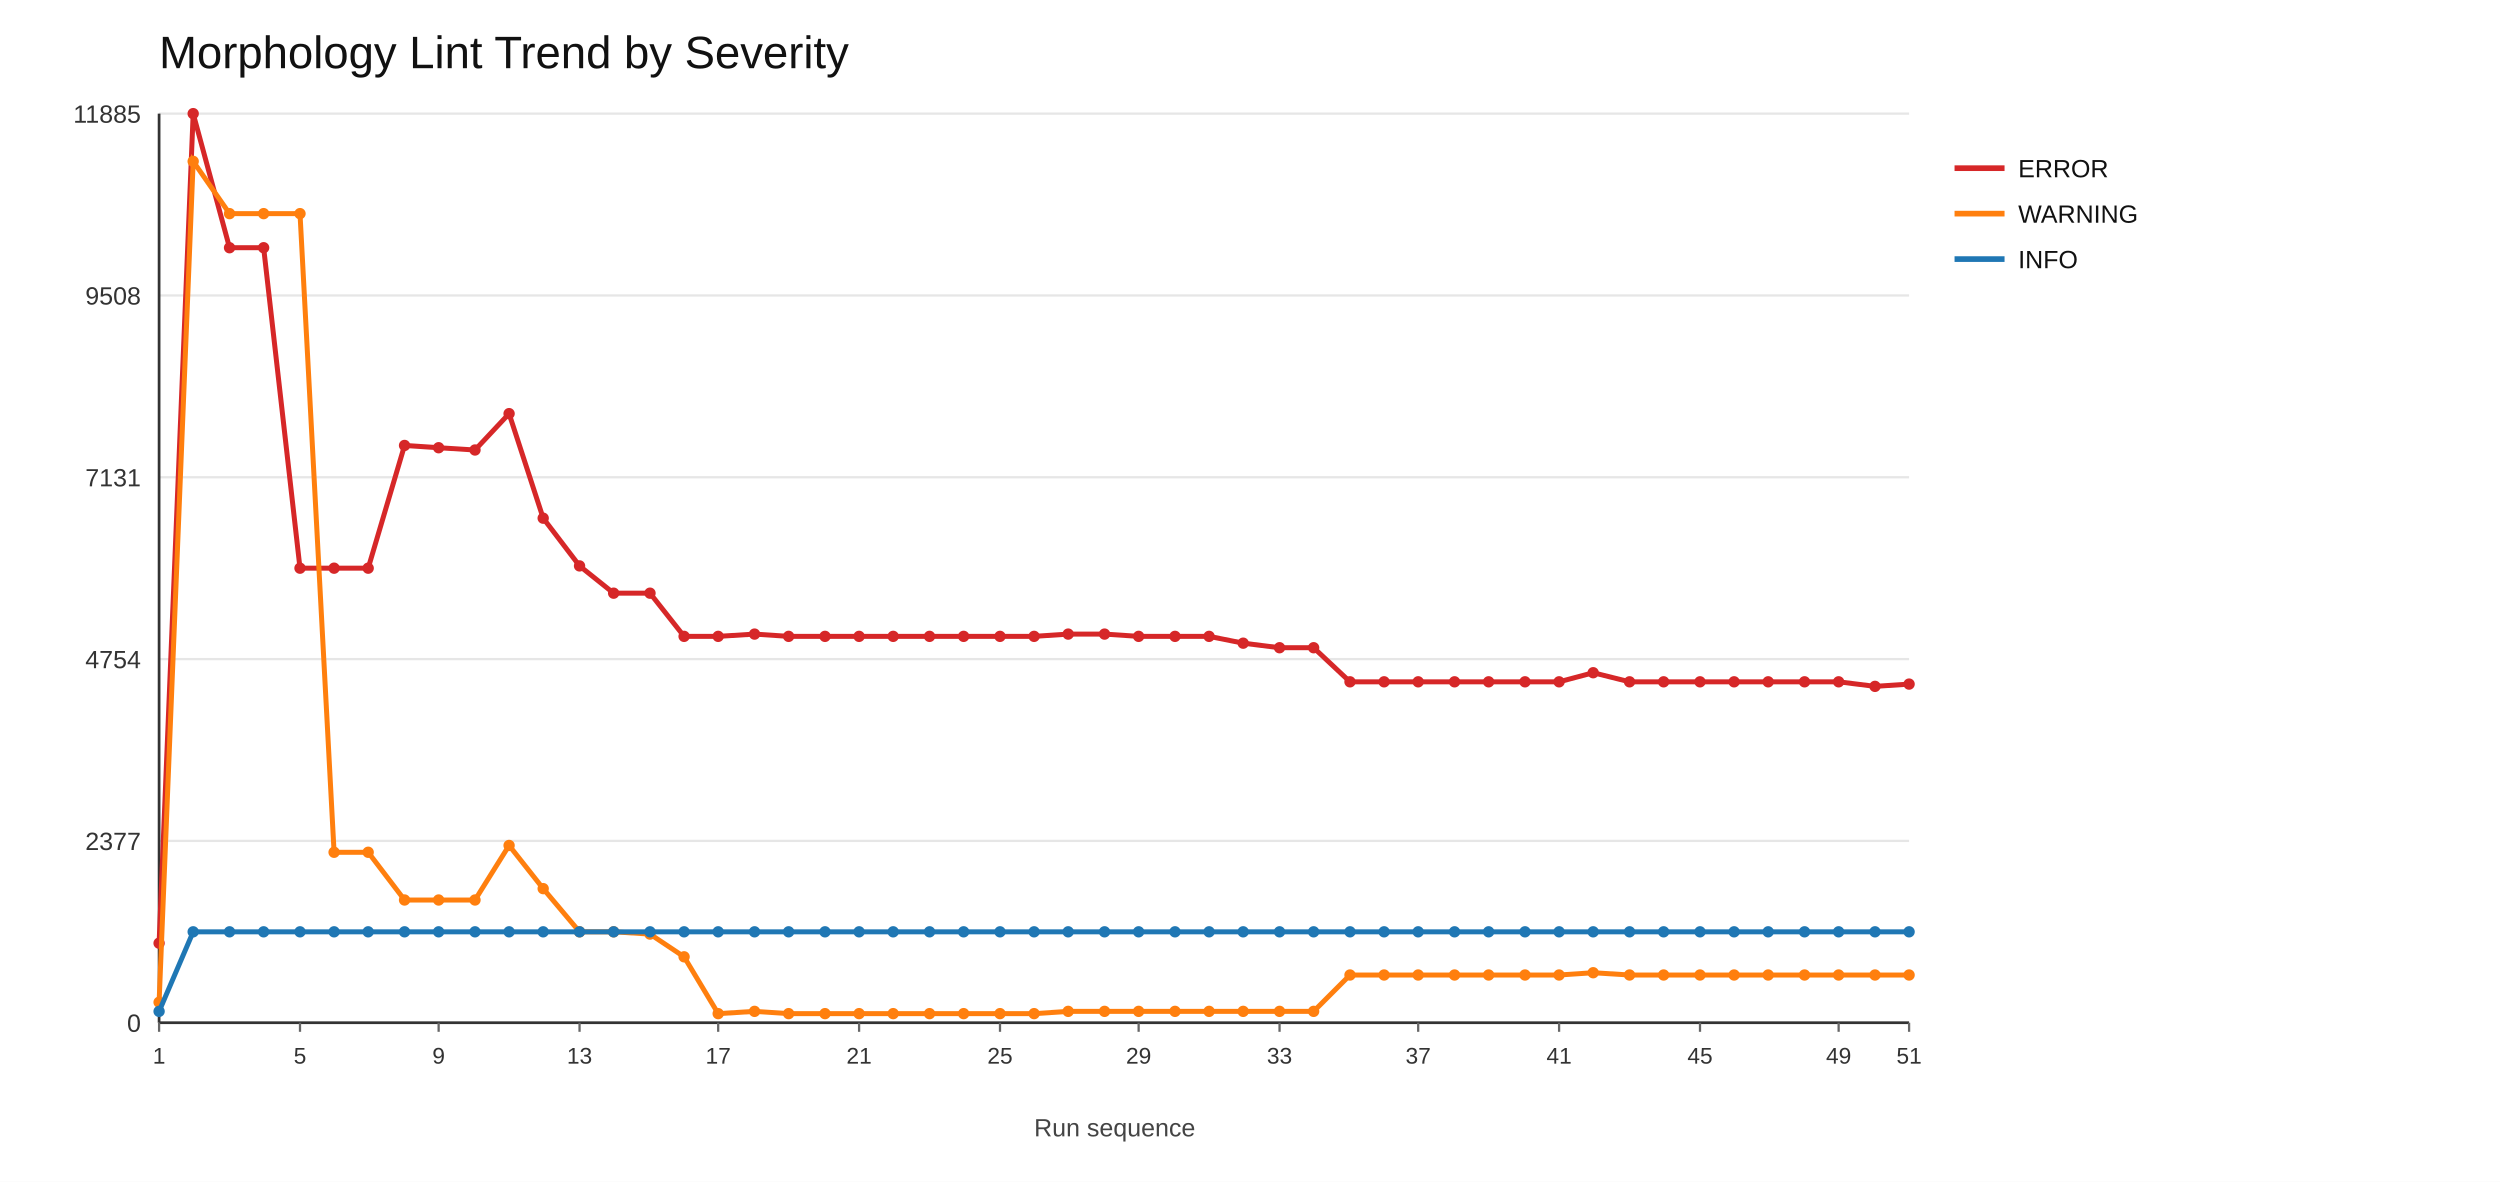
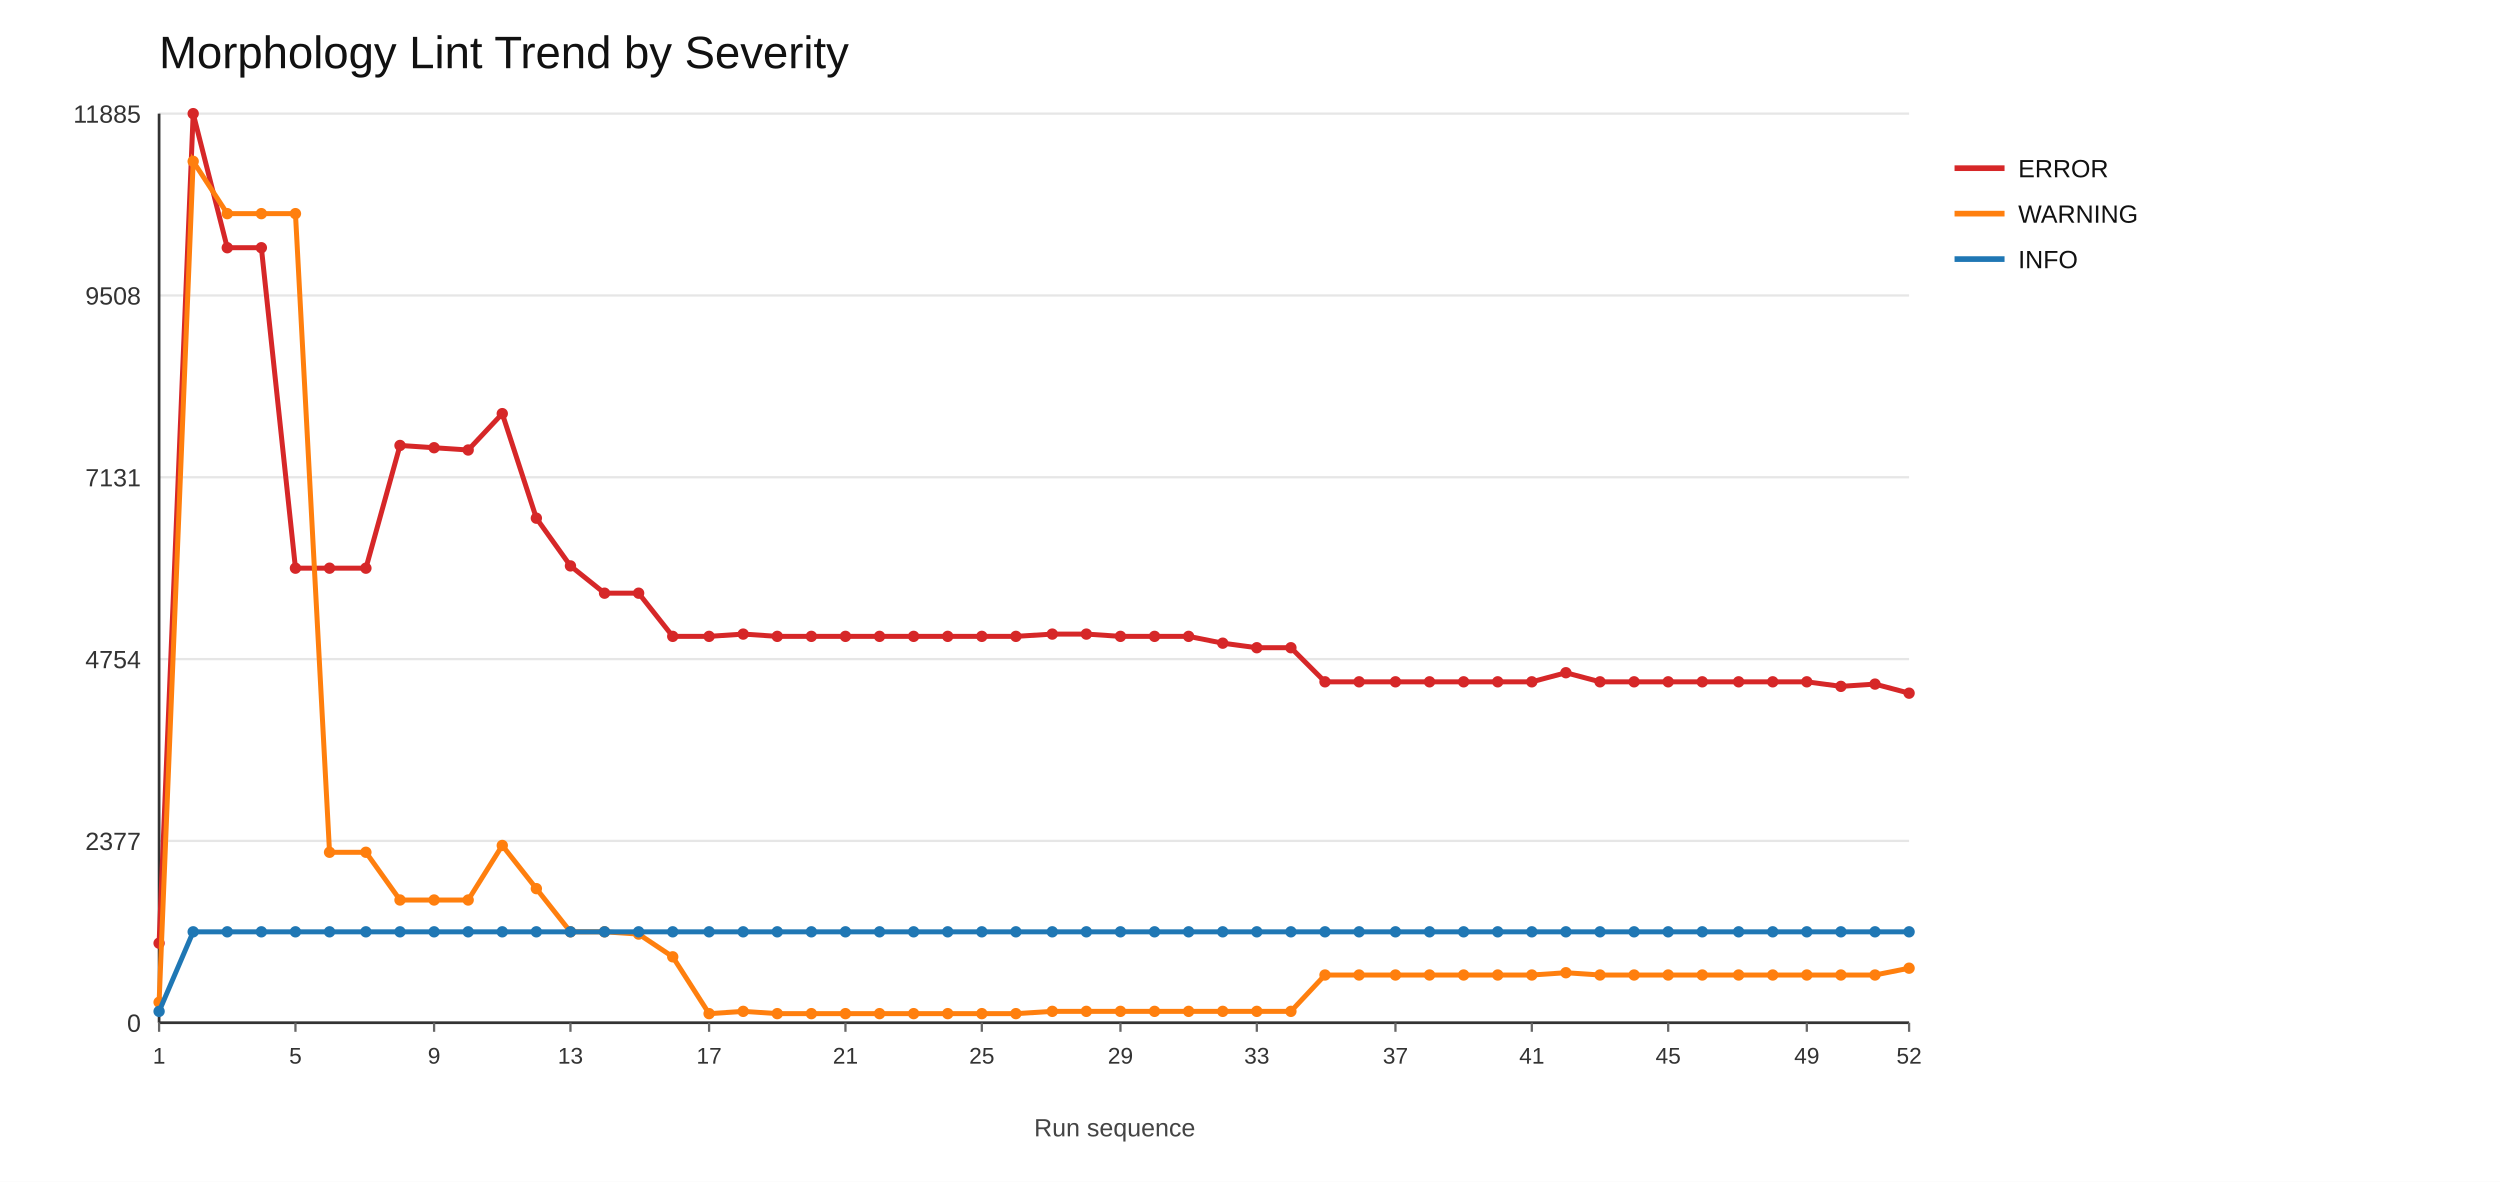
<svg xmlns="http://www.w3.org/2000/svg" width="1100" height="520">
  <rect x="0" y="0" width="1100" height="520" fill="#ffffff" />
  <text x="70" y="30" font-size="20" font-family="Arial" fill="#111">Morphology Lint Trend by Severity</text>
  <line x1="70" y1="450" x2="840" y2="450" stroke="#e6e6e6" stroke-width="1" />
  <text x="62" y="454" font-size="11" font-family="Arial" fill="#333" text-anchor="end">0</text>
  <line x1="70" y1="370" x2="840" y2="370" stroke="#e6e6e6" stroke-width="1" />
  <text x="62" y="374" font-size="11" font-family="Arial" fill="#333" text-anchor="end">2377</text>
  <line x1="70" y1="290" x2="840" y2="290" stroke="#e6e6e6" stroke-width="1" />
  <text x="62" y="294" font-size="11" font-family="Arial" fill="#333" text-anchor="end">4754</text>
  <line x1="70" y1="210" x2="840" y2="210" stroke="#e6e6e6" stroke-width="1" />
  <text x="62" y="214" font-size="11" font-family="Arial" fill="#333" text-anchor="end">7131</text>
  <line x1="70" y1="130" x2="840" y2="130" stroke="#e6e6e6" stroke-width="1" />
  <text x="62" y="134" font-size="11" font-family="Arial" fill="#333" text-anchor="end">9508</text>
  <line x1="70" y1="50" x2="840" y2="50" stroke="#e6e6e6" stroke-width="1" />
  <text x="62" y="54" font-size="11" font-family="Arial" fill="#333" text-anchor="end">11885</text>
  <line x1="70" y1="450" x2="840" y2="450" stroke="#333" stroke-width="1.2" />
  <line x1="70" y1="50" x2="70" y2="450" stroke="#333" stroke-width="1.2" />
  <line x1="70" y1="450" x2="70" y2="454" stroke="#666" stroke-width="1" />
  <text x="70" y="468" font-size="10" font-family="Arial" fill="#333" text-anchor="middle">1</text>
-   <line x1="132" y1="450" x2="132" y2="454" stroke="#666" stroke-width="1" />
-   <text x="132" y="468" font-size="10" font-family="Arial" fill="#333" text-anchor="middle">5</text>
-   <line x1="193" y1="450" x2="193" y2="454" stroke="#666" stroke-width="1" />
-   <text x="193" y="468" font-size="10" font-family="Arial" fill="#333" text-anchor="middle">9</text>
-   <line x1="255" y1="450" x2="255" y2="454" stroke="#666" stroke-width="1" />
-   <text x="255" y="468" font-size="10" font-family="Arial" fill="#333" text-anchor="middle">13</text>
-   <line x1="316" y1="450" x2="316" y2="454" stroke="#666" stroke-width="1" />
-   <text x="316" y="468" font-size="10" font-family="Arial" fill="#333" text-anchor="middle">17</text>
-   <line x1="378" y1="450" x2="378" y2="454" stroke="#666" stroke-width="1" />
-   <text x="378" y="468" font-size="10" font-family="Arial" fill="#333" text-anchor="middle">21</text>
-   <line x1="440" y1="450" x2="440" y2="454" stroke="#666" stroke-width="1" />
-   <text x="440" y="468" font-size="10" font-family="Arial" fill="#333" text-anchor="middle">25</text>
-   <line x1="501" y1="450" x2="501" y2="454" stroke="#666" stroke-width="1" />
-   <text x="501" y="468" font-size="10" font-family="Arial" fill="#333" text-anchor="middle">29</text>
-   <line x1="563" y1="450" x2="563" y2="454" stroke="#666" stroke-width="1" />
-   <text x="563" y="468" font-size="10" font-family="Arial" fill="#333" text-anchor="middle">33</text>
-   <line x1="624" y1="450" x2="624" y2="454" stroke="#666" stroke-width="1" />
-   <text x="624" y="468" font-size="10" font-family="Arial" fill="#333" text-anchor="middle">37</text>
-   <line x1="686" y1="450" x2="686" y2="454" stroke="#666" stroke-width="1" />
-   <text x="686" y="468" font-size="10" font-family="Arial" fill="#333" text-anchor="middle">41</text>
-   <line x1="748" y1="450" x2="748" y2="454" stroke="#666" stroke-width="1" />
-   <text x="748" y="468" font-size="10" font-family="Arial" fill="#333" text-anchor="middle">45</text>
-   <line x1="809" y1="450" x2="809" y2="454" stroke="#666" stroke-width="1" />
-   <text x="809" y="468" font-size="10" font-family="Arial" fill="#333" text-anchor="middle">49</text>
+   <line x1="130" y1="450" x2="130" y2="454" stroke="#666" stroke-width="1" />
+   <text x="130" y="468" font-size="10" font-family="Arial" fill="#333" text-anchor="middle">5</text>
+   <line x1="191" y1="450" x2="191" y2="454" stroke="#666" stroke-width="1" />
+   <text x="191" y="468" font-size="10" font-family="Arial" fill="#333" text-anchor="middle">9</text>
+   <line x1="251" y1="450" x2="251" y2="454" stroke="#666" stroke-width="1" />
+   <text x="251" y="468" font-size="10" font-family="Arial" fill="#333" text-anchor="middle">13</text>
+   <line x1="312" y1="450" x2="312" y2="454" stroke="#666" stroke-width="1" />
+   <text x="312" y="468" font-size="10" font-family="Arial" fill="#333" text-anchor="middle">17</text>
+   <line x1="372" y1="450" x2="372" y2="454" stroke="#666" stroke-width="1" />
+   <text x="372" y="468" font-size="10" font-family="Arial" fill="#333" text-anchor="middle">21</text>
+   <line x1="432" y1="450" x2="432" y2="454" stroke="#666" stroke-width="1" />
+   <text x="432" y="468" font-size="10" font-family="Arial" fill="#333" text-anchor="middle">25</text>
+   <line x1="493" y1="450" x2="493" y2="454" stroke="#666" stroke-width="1" />
+   <text x="493" y="468" font-size="10" font-family="Arial" fill="#333" text-anchor="middle">29</text>
+   <line x1="553" y1="450" x2="553" y2="454" stroke="#666" stroke-width="1" />
+   <text x="553" y="468" font-size="10" font-family="Arial" fill="#333" text-anchor="middle">33</text>
+   <line x1="614" y1="450" x2="614" y2="454" stroke="#666" stroke-width="1" />
+   <text x="614" y="468" font-size="10" font-family="Arial" fill="#333" text-anchor="middle">37</text>
+   <line x1="674" y1="450" x2="674" y2="454" stroke="#666" stroke-width="1" />
+   <text x="674" y="468" font-size="10" font-family="Arial" fill="#333" text-anchor="middle">41</text>
+   <line x1="734" y1="450" x2="734" y2="454" stroke="#666" stroke-width="1" />
+   <text x="734" y="468" font-size="10" font-family="Arial" fill="#333" text-anchor="middle">45</text>
+   <line x1="795" y1="450" x2="795" y2="454" stroke="#666" stroke-width="1" />
+   <text x="795" y="468" font-size="10" font-family="Arial" fill="#333" text-anchor="middle">49</text>
  <line x1="840" y1="450" x2="840" y2="454" stroke="#666" stroke-width="1" />
-   <text x="840" y="468" font-size="10" font-family="Arial" fill="#333" text-anchor="middle">51</text>
-   <polyline fill="none" stroke="#d62728" stroke-width="2.2" points="70,415 85,50 101,109 116,109 132,250 147,250 162,250 178,196 193,197 209,198 224,182 239,228 255,249 270,261 286,261 301,280 316,280 332,279 347,280 363,280 378,280 393,280 409,280 424,280 440,280 455,280 470,279 486,279 501,280 517,280 532,280 547,283 563,285 578,285 594,300 609,300 624,300 640,300 655,300 671,300 686,300 701,296 717,300 732,300 748,300 763,300 778,300 794,300 809,300 825,302 840,301" />
+   <text x="840" y="468" font-size="10" font-family="Arial" fill="#333" text-anchor="middle">52</text>
+   <polyline fill="none" stroke="#d62728" stroke-width="2.2" points="70,415 85,50 100,109 115,109 130,250 145,250 161,250 176,196 191,197 206,198 221,182 236,228 251,249 266,261 281,261 296,280 312,280 327,279 342,280 357,280 372,280 387,280 402,280 417,280 432,280 447,280 463,279 478,279 493,280 508,280 523,280 538,283 553,285 568,285 583,300 598,300 614,300 629,300 644,300 659,300 674,300 689,296 704,300 719,300 734,300 749,300 765,300 780,300 795,300 810,302 825,301 840,305" />
  <circle cx="70" cy="415" r="2.5" fill="#d62728" />
  <circle cx="85" cy="50" r="2.5" fill="#d62728" />
-   <circle cx="101" cy="109" r="2.5" fill="#d62728" />
-   <circle cx="116" cy="109" r="2.5" fill="#d62728" />
-   <circle cx="132" cy="250" r="2.5" fill="#d62728" />
-   <circle cx="147" cy="250" r="2.5" fill="#d62728" />
-   <circle cx="162" cy="250" r="2.5" fill="#d62728" />
-   <circle cx="178" cy="196" r="2.5" fill="#d62728" />
-   <circle cx="193" cy="197" r="2.5" fill="#d62728" />
-   <circle cx="209" cy="198" r="2.5" fill="#d62728" />
-   <circle cx="224" cy="182" r="2.5" fill="#d62728" />
-   <circle cx="239" cy="228" r="2.5" fill="#d62728" />
-   <circle cx="255" cy="249" r="2.5" fill="#d62728" />
-   <circle cx="270" cy="261" r="2.5" fill="#d62728" />
-   <circle cx="286" cy="261" r="2.5" fill="#d62728" />
-   <circle cx="301" cy="280" r="2.5" fill="#d62728" />
-   <circle cx="316" cy="280" r="2.5" fill="#d62728" />
-   <circle cx="332" cy="279" r="2.5" fill="#d62728" />
-   <circle cx="347" cy="280" r="2.5" fill="#d62728" />
-   <circle cx="363" cy="280" r="2.5" fill="#d62728" />
-   <circle cx="378" cy="280" r="2.5" fill="#d62728" />
-   <circle cx="393" cy="280" r="2.5" fill="#d62728" />
-   <circle cx="409" cy="280" r="2.5" fill="#d62728" />
-   <circle cx="424" cy="280" r="2.5" fill="#d62728" />
-   <circle cx="440" cy="280" r="2.5" fill="#d62728" />
-   <circle cx="455" cy="280" r="2.5" fill="#d62728" />
-   <circle cx="470" cy="279" r="2.5" fill="#d62728" />
-   <circle cx="486" cy="279" r="2.5" fill="#d62728" />
-   <circle cx="501" cy="280" r="2.5" fill="#d62728" />
-   <circle cx="517" cy="280" r="2.5" fill="#d62728" />
-   <circle cx="532" cy="280" r="2.5" fill="#d62728" />
-   <circle cx="547" cy="283" r="2.5" fill="#d62728" />
-   <circle cx="563" cy="285" r="2.5" fill="#d62728" />
-   <circle cx="578" cy="285" r="2.5" fill="#d62728" />
-   <circle cx="594" cy="300" r="2.5" fill="#d62728" />
-   <circle cx="609" cy="300" r="2.5" fill="#d62728" />
-   <circle cx="624" cy="300" r="2.5" fill="#d62728" />
-   <circle cx="640" cy="300" r="2.5" fill="#d62728" />
-   <circle cx="655" cy="300" r="2.5" fill="#d62728" />
-   <circle cx="671" cy="300" r="2.5" fill="#d62728" />
-   <circle cx="686" cy="300" r="2.5" fill="#d62728" />
-   <circle cx="701" cy="296" r="2.5" fill="#d62728" />
-   <circle cx="717" cy="300" r="2.5" fill="#d62728" />
-   <circle cx="732" cy="300" r="2.5" fill="#d62728" />
-   <circle cx="748" cy="300" r="2.5" fill="#d62728" />
-   <circle cx="763" cy="300" r="2.5" fill="#d62728" />
-   <circle cx="778" cy="300" r="2.5" fill="#d62728" />
-   <circle cx="794" cy="300" r="2.5" fill="#d62728" />
-   <circle cx="809" cy="300" r="2.5" fill="#d62728" />
-   <circle cx="825" cy="302" r="2.5" fill="#d62728" />
-   <circle cx="840" cy="301" r="2.5" fill="#d62728" />
+   <circle cx="100" cy="109" r="2.5" fill="#d62728" />
+   <circle cx="115" cy="109" r="2.5" fill="#d62728" />
+   <circle cx="130" cy="250" r="2.5" fill="#d62728" />
+   <circle cx="145" cy="250" r="2.5" fill="#d62728" />
+   <circle cx="161" cy="250" r="2.5" fill="#d62728" />
+   <circle cx="176" cy="196" r="2.5" fill="#d62728" />
+   <circle cx="191" cy="197" r="2.5" fill="#d62728" />
+   <circle cx="206" cy="198" r="2.5" fill="#d62728" />
+   <circle cx="221" cy="182" r="2.5" fill="#d62728" />
+   <circle cx="236" cy="228" r="2.5" fill="#d62728" />
+   <circle cx="251" cy="249" r="2.5" fill="#d62728" />
+   <circle cx="266" cy="261" r="2.5" fill="#d62728" />
+   <circle cx="281" cy="261" r="2.5" fill="#d62728" />
+   <circle cx="296" cy="280" r="2.5" fill="#d62728" />
+   <circle cx="312" cy="280" r="2.5" fill="#d62728" />
+   <circle cx="327" cy="279" r="2.5" fill="#d62728" />
+   <circle cx="342" cy="280" r="2.5" fill="#d62728" />
+   <circle cx="357" cy="280" r="2.5" fill="#d62728" />
+   <circle cx="372" cy="280" r="2.5" fill="#d62728" />
+   <circle cx="387" cy="280" r="2.5" fill="#d62728" />
+   <circle cx="402" cy="280" r="2.5" fill="#d62728" />
+   <circle cx="417" cy="280" r="2.5" fill="#d62728" />
+   <circle cx="432" cy="280" r="2.5" fill="#d62728" />
+   <circle cx="447" cy="280" r="2.5" fill="#d62728" />
+   <circle cx="463" cy="279" r="2.5" fill="#d62728" />
+   <circle cx="478" cy="279" r="2.5" fill="#d62728" />
+   <circle cx="493" cy="280" r="2.5" fill="#d62728" />
+   <circle cx="508" cy="280" r="2.5" fill="#d62728" />
+   <circle cx="523" cy="280" r="2.5" fill="#d62728" />
+   <circle cx="538" cy="283" r="2.5" fill="#d62728" />
+   <circle cx="553" cy="285" r="2.5" fill="#d62728" />
+   <circle cx="568" cy="285" r="2.5" fill="#d62728" />
+   <circle cx="583" cy="300" r="2.5" fill="#d62728" />
+   <circle cx="598" cy="300" r="2.5" fill="#d62728" />
+   <circle cx="614" cy="300" r="2.5" fill="#d62728" />
+   <circle cx="629" cy="300" r="2.5" fill="#d62728" />
+   <circle cx="644" cy="300" r="2.5" fill="#d62728" />
+   <circle cx="659" cy="300" r="2.5" fill="#d62728" />
+   <circle cx="674" cy="300" r="2.5" fill="#d62728" />
+   <circle cx="689" cy="296" r="2.5" fill="#d62728" />
+   <circle cx="704" cy="300" r="2.5" fill="#d62728" />
+   <circle cx="719" cy="300" r="2.5" fill="#d62728" />
+   <circle cx="734" cy="300" r="2.5" fill="#d62728" />
+   <circle cx="749" cy="300" r="2.5" fill="#d62728" />
+   <circle cx="765" cy="300" r="2.5" fill="#d62728" />
+   <circle cx="780" cy="300" r="2.5" fill="#d62728" />
+   <circle cx="795" cy="300" r="2.5" fill="#d62728" />
+   <circle cx="810" cy="302" r="2.5" fill="#d62728" />
+   <circle cx="825" cy="301" r="2.5" fill="#d62728" />
+   <circle cx="840" cy="305" r="2.5" fill="#d62728" />
  <line x1="860" y1="74" x2="882" y2="74" stroke="#d62728" stroke-width="2.5" />
  <text x="888" y="78" font-size="11" font-family="Arial" fill="#111">ERROR</text>
-   <polyline fill="none" stroke="#ff7f0e" stroke-width="2.2" points="70,441 85,71 101,94 116,94 132,94 147,375 162,375 178,396 193,396 209,396 224,372 239,391 255,410 270,410 286,411 301,421 316,446 332,445 347,446 363,446 378,446 393,446 409,446 424,446 440,446 455,446 470,445 486,445 501,445 517,445 532,445 547,445 563,445 578,445 594,429 609,429 624,429 640,429 655,429 671,429 686,429 701,428 717,429 732,429 748,429 763,429 778,429 794,429 809,429 825,429 840,429" />
+   <polyline fill="none" stroke="#ff7f0e" stroke-width="2.2" points="70,441 85,71 100,94 115,94 130,94 145,375 161,375 176,396 191,396 206,396 221,372 236,391 251,410 266,410 281,411 296,421 312,446 327,445 342,446 357,446 372,446 387,446 402,446 417,446 432,446 447,446 463,445 478,445 493,445 508,445 523,445 538,445 553,445 568,445 583,429 598,429 614,429 629,429 644,429 659,429 674,429 689,428 704,429 719,429 734,429 749,429 765,429 780,429 795,429 810,429 825,429 840,426" />
  <circle cx="70" cy="441" r="2.5" fill="#ff7f0e" />
  <circle cx="85" cy="71" r="2.5" fill="#ff7f0e" />
-   <circle cx="101" cy="94" r="2.5" fill="#ff7f0e" />
-   <circle cx="116" cy="94" r="2.5" fill="#ff7f0e" />
-   <circle cx="132" cy="94" r="2.5" fill="#ff7f0e" />
-   <circle cx="147" cy="375" r="2.5" fill="#ff7f0e" />
-   <circle cx="162" cy="375" r="2.5" fill="#ff7f0e" />
-   <circle cx="178" cy="396" r="2.5" fill="#ff7f0e" />
-   <circle cx="193" cy="396" r="2.5" fill="#ff7f0e" />
-   <circle cx="209" cy="396" r="2.5" fill="#ff7f0e" />
-   <circle cx="224" cy="372" r="2.5" fill="#ff7f0e" />
-   <circle cx="239" cy="391" r="2.5" fill="#ff7f0e" />
-   <circle cx="255" cy="410" r="2.5" fill="#ff7f0e" />
-   <circle cx="270" cy="410" r="2.5" fill="#ff7f0e" />
-   <circle cx="286" cy="411" r="2.5" fill="#ff7f0e" />
-   <circle cx="301" cy="421" r="2.5" fill="#ff7f0e" />
-   <circle cx="316" cy="446" r="2.5" fill="#ff7f0e" />
-   <circle cx="332" cy="445" r="2.5" fill="#ff7f0e" />
-   <circle cx="347" cy="446" r="2.5" fill="#ff7f0e" />
-   <circle cx="363" cy="446" r="2.5" fill="#ff7f0e" />
-   <circle cx="378" cy="446" r="2.5" fill="#ff7f0e" />
-   <circle cx="393" cy="446" r="2.5" fill="#ff7f0e" />
-   <circle cx="409" cy="446" r="2.5" fill="#ff7f0e" />
-   <circle cx="424" cy="446" r="2.5" fill="#ff7f0e" />
-   <circle cx="440" cy="446" r="2.5" fill="#ff7f0e" />
-   <circle cx="455" cy="446" r="2.5" fill="#ff7f0e" />
-   <circle cx="470" cy="445" r="2.5" fill="#ff7f0e" />
-   <circle cx="486" cy="445" r="2.5" fill="#ff7f0e" />
-   <circle cx="501" cy="445" r="2.5" fill="#ff7f0e" />
-   <circle cx="517" cy="445" r="2.5" fill="#ff7f0e" />
-   <circle cx="532" cy="445" r="2.5" fill="#ff7f0e" />
-   <circle cx="547" cy="445" r="2.5" fill="#ff7f0e" />
-   <circle cx="563" cy="445" r="2.5" fill="#ff7f0e" />
-   <circle cx="578" cy="445" r="2.5" fill="#ff7f0e" />
-   <circle cx="594" cy="429" r="2.5" fill="#ff7f0e" />
-   <circle cx="609" cy="429" r="2.5" fill="#ff7f0e" />
-   <circle cx="624" cy="429" r="2.5" fill="#ff7f0e" />
-   <circle cx="640" cy="429" r="2.5" fill="#ff7f0e" />
-   <circle cx="655" cy="429" r="2.5" fill="#ff7f0e" />
-   <circle cx="671" cy="429" r="2.5" fill="#ff7f0e" />
-   <circle cx="686" cy="429" r="2.5" fill="#ff7f0e" />
-   <circle cx="701" cy="428" r="2.5" fill="#ff7f0e" />
-   <circle cx="717" cy="429" r="2.5" fill="#ff7f0e" />
-   <circle cx="732" cy="429" r="2.5" fill="#ff7f0e" />
-   <circle cx="748" cy="429" r="2.5" fill="#ff7f0e" />
-   <circle cx="763" cy="429" r="2.5" fill="#ff7f0e" />
-   <circle cx="778" cy="429" r="2.5" fill="#ff7f0e" />
-   <circle cx="794" cy="429" r="2.5" fill="#ff7f0e" />
-   <circle cx="809" cy="429" r="2.5" fill="#ff7f0e" />
+   <circle cx="100" cy="94" r="2.5" fill="#ff7f0e" />
+   <circle cx="115" cy="94" r="2.5" fill="#ff7f0e" />
+   <circle cx="130" cy="94" r="2.5" fill="#ff7f0e" />
+   <circle cx="145" cy="375" r="2.5" fill="#ff7f0e" />
+   <circle cx="161" cy="375" r="2.5" fill="#ff7f0e" />
+   <circle cx="176" cy="396" r="2.5" fill="#ff7f0e" />
+   <circle cx="191" cy="396" r="2.5" fill="#ff7f0e" />
+   <circle cx="206" cy="396" r="2.5" fill="#ff7f0e" />
+   <circle cx="221" cy="372" r="2.5" fill="#ff7f0e" />
+   <circle cx="236" cy="391" r="2.5" fill="#ff7f0e" />
+   <circle cx="251" cy="410" r="2.5" fill="#ff7f0e" />
+   <circle cx="266" cy="410" r="2.5" fill="#ff7f0e" />
+   <circle cx="281" cy="411" r="2.5" fill="#ff7f0e" />
+   <circle cx="296" cy="421" r="2.5" fill="#ff7f0e" />
+   <circle cx="312" cy="446" r="2.5" fill="#ff7f0e" />
+   <circle cx="327" cy="445" r="2.5" fill="#ff7f0e" />
+   <circle cx="342" cy="446" r="2.5" fill="#ff7f0e" />
+   <circle cx="357" cy="446" r="2.5" fill="#ff7f0e" />
+   <circle cx="372" cy="446" r="2.5" fill="#ff7f0e" />
+   <circle cx="387" cy="446" r="2.5" fill="#ff7f0e" />
+   <circle cx="402" cy="446" r="2.5" fill="#ff7f0e" />
+   <circle cx="417" cy="446" r="2.5" fill="#ff7f0e" />
+   <circle cx="432" cy="446" r="2.5" fill="#ff7f0e" />
+   <circle cx="447" cy="446" r="2.5" fill="#ff7f0e" />
+   <circle cx="463" cy="445" r="2.5" fill="#ff7f0e" />
+   <circle cx="478" cy="445" r="2.5" fill="#ff7f0e" />
+   <circle cx="493" cy="445" r="2.5" fill="#ff7f0e" />
+   <circle cx="508" cy="445" r="2.5" fill="#ff7f0e" />
+   <circle cx="523" cy="445" r="2.5" fill="#ff7f0e" />
+   <circle cx="538" cy="445" r="2.5" fill="#ff7f0e" />
+   <circle cx="553" cy="445" r="2.5" fill="#ff7f0e" />
+   <circle cx="568" cy="445" r="2.5" fill="#ff7f0e" />
+   <circle cx="583" cy="429" r="2.5" fill="#ff7f0e" />
+   <circle cx="598" cy="429" r="2.5" fill="#ff7f0e" />
+   <circle cx="614" cy="429" r="2.5" fill="#ff7f0e" />
+   <circle cx="629" cy="429" r="2.5" fill="#ff7f0e" />
+   <circle cx="644" cy="429" r="2.5" fill="#ff7f0e" />
+   <circle cx="659" cy="429" r="2.5" fill="#ff7f0e" />
+   <circle cx="674" cy="429" r="2.5" fill="#ff7f0e" />
+   <circle cx="689" cy="428" r="2.5" fill="#ff7f0e" />
+   <circle cx="704" cy="429" r="2.5" fill="#ff7f0e" />
+   <circle cx="719" cy="429" r="2.5" fill="#ff7f0e" />
+   <circle cx="734" cy="429" r="2.5" fill="#ff7f0e" />
+   <circle cx="749" cy="429" r="2.5" fill="#ff7f0e" />
+   <circle cx="765" cy="429" r="2.5" fill="#ff7f0e" />
+   <circle cx="780" cy="429" r="2.5" fill="#ff7f0e" />
+   <circle cx="795" cy="429" r="2.5" fill="#ff7f0e" />
+   <circle cx="810" cy="429" r="2.5" fill="#ff7f0e" />
  <circle cx="825" cy="429" r="2.5" fill="#ff7f0e" />
-   <circle cx="840" cy="429" r="2.5" fill="#ff7f0e" />
+   <circle cx="840" cy="426" r="2.5" fill="#ff7f0e" />
  <line x1="860" y1="94" x2="882" y2="94" stroke="#ff7f0e" stroke-width="2.5" />
  <text x="888" y="98" font-size="11" font-family="Arial" fill="#111">WARNING</text>
-   <polyline fill="none" stroke="#1f77b4" stroke-width="2.2" points="70,445 85,410 101,410 116,410 132,410 147,410 162,410 178,410 193,410 209,410 224,410 239,410 255,410 270,410 286,410 301,410 316,410 332,410 347,410 363,410 378,410 393,410 409,410 424,410 440,410 455,410 470,410 486,410 501,410 517,410 532,410 547,410 563,410 578,410 594,410 609,410 624,410 640,410 655,410 671,410 686,410 701,410 717,410 732,410 748,410 763,410 778,410 794,410 809,410 825,410 840,410" />
+   <polyline fill="none" stroke="#1f77b4" stroke-width="2.2" points="70,445 85,410 100,410 115,410 130,410 145,410 161,410 176,410 191,410 206,410 221,410 236,410 251,410 266,410 281,410 296,410 312,410 327,410 342,410 357,410 372,410 387,410 402,410 417,410 432,410 447,410 463,410 478,410 493,410 508,410 523,410 538,410 553,410 568,410 583,410 598,410 614,410 629,410 644,410 659,410 674,410 689,410 704,410 719,410 734,410 749,410 765,410 780,410 795,410 810,410 825,410 840,410" />
  <circle cx="70" cy="445" r="2.5" fill="#1f77b4" />
  <circle cx="85" cy="410" r="2.5" fill="#1f77b4" />
-   <circle cx="101" cy="410" r="2.5" fill="#1f77b4" />
-   <circle cx="116" cy="410" r="2.5" fill="#1f77b4" />
-   <circle cx="132" cy="410" r="2.5" fill="#1f77b4" />
-   <circle cx="147" cy="410" r="2.5" fill="#1f77b4" />
-   <circle cx="162" cy="410" r="2.5" fill="#1f77b4" />
-   <circle cx="178" cy="410" r="2.5" fill="#1f77b4" />
-   <circle cx="193" cy="410" r="2.5" fill="#1f77b4" />
-   <circle cx="209" cy="410" r="2.5" fill="#1f77b4" />
-   <circle cx="224" cy="410" r="2.5" fill="#1f77b4" />
-   <circle cx="239" cy="410" r="2.5" fill="#1f77b4" />
-   <circle cx="255" cy="410" r="2.5" fill="#1f77b4" />
-   <circle cx="270" cy="410" r="2.5" fill="#1f77b4" />
-   <circle cx="286" cy="410" r="2.5" fill="#1f77b4" />
-   <circle cx="301" cy="410" r="2.5" fill="#1f77b4" />
-   <circle cx="316" cy="410" r="2.5" fill="#1f77b4" />
-   <circle cx="332" cy="410" r="2.5" fill="#1f77b4" />
-   <circle cx="347" cy="410" r="2.5" fill="#1f77b4" />
-   <circle cx="363" cy="410" r="2.5" fill="#1f77b4" />
-   <circle cx="378" cy="410" r="2.5" fill="#1f77b4" />
-   <circle cx="393" cy="410" r="2.5" fill="#1f77b4" />
-   <circle cx="409" cy="410" r="2.5" fill="#1f77b4" />
-   <circle cx="424" cy="410" r="2.5" fill="#1f77b4" />
-   <circle cx="440" cy="410" r="2.5" fill="#1f77b4" />
-   <circle cx="455" cy="410" r="2.5" fill="#1f77b4" />
-   <circle cx="470" cy="410" r="2.5" fill="#1f77b4" />
-   <circle cx="486" cy="410" r="2.5" fill="#1f77b4" />
-   <circle cx="501" cy="410" r="2.5" fill="#1f77b4" />
-   <circle cx="517" cy="410" r="2.5" fill="#1f77b4" />
-   <circle cx="532" cy="410" r="2.5" fill="#1f77b4" />
-   <circle cx="547" cy="410" r="2.5" fill="#1f77b4" />
-   <circle cx="563" cy="410" r="2.5" fill="#1f77b4" />
-   <circle cx="578" cy="410" r="2.5" fill="#1f77b4" />
-   <circle cx="594" cy="410" r="2.5" fill="#1f77b4" />
-   <circle cx="609" cy="410" r="2.5" fill="#1f77b4" />
-   <circle cx="624" cy="410" r="2.5" fill="#1f77b4" />
-   <circle cx="640" cy="410" r="2.5" fill="#1f77b4" />
-   <circle cx="655" cy="410" r="2.5" fill="#1f77b4" />
-   <circle cx="671" cy="410" r="2.5" fill="#1f77b4" />
-   <circle cx="686" cy="410" r="2.5" fill="#1f77b4" />
-   <circle cx="701" cy="410" r="2.5" fill="#1f77b4" />
-   <circle cx="717" cy="410" r="2.5" fill="#1f77b4" />
-   <circle cx="732" cy="410" r="2.5" fill="#1f77b4" />
-   <circle cx="748" cy="410" r="2.5" fill="#1f77b4" />
-   <circle cx="763" cy="410" r="2.5" fill="#1f77b4" />
-   <circle cx="778" cy="410" r="2.5" fill="#1f77b4" />
-   <circle cx="794" cy="410" r="2.5" fill="#1f77b4" />
-   <circle cx="809" cy="410" r="2.5" fill="#1f77b4" />
+   <circle cx="100" cy="410" r="2.5" fill="#1f77b4" />
+   <circle cx="115" cy="410" r="2.5" fill="#1f77b4" />
+   <circle cx="130" cy="410" r="2.5" fill="#1f77b4" />
+   <circle cx="145" cy="410" r="2.5" fill="#1f77b4" />
+   <circle cx="161" cy="410" r="2.5" fill="#1f77b4" />
+   <circle cx="176" cy="410" r="2.5" fill="#1f77b4" />
+   <circle cx="191" cy="410" r="2.5" fill="#1f77b4" />
+   <circle cx="206" cy="410" r="2.5" fill="#1f77b4" />
+   <circle cx="221" cy="410" r="2.5" fill="#1f77b4" />
+   <circle cx="236" cy="410" r="2.5" fill="#1f77b4" />
+   <circle cx="251" cy="410" r="2.5" fill="#1f77b4" />
+   <circle cx="266" cy="410" r="2.5" fill="#1f77b4" />
+   <circle cx="281" cy="410" r="2.5" fill="#1f77b4" />
+   <circle cx="296" cy="410" r="2.5" fill="#1f77b4" />
+   <circle cx="312" cy="410" r="2.5" fill="#1f77b4" />
+   <circle cx="327" cy="410" r="2.5" fill="#1f77b4" />
+   <circle cx="342" cy="410" r="2.5" fill="#1f77b4" />
+   <circle cx="357" cy="410" r="2.5" fill="#1f77b4" />
+   <circle cx="372" cy="410" r="2.5" fill="#1f77b4" />
+   <circle cx="387" cy="410" r="2.5" fill="#1f77b4" />
+   <circle cx="402" cy="410" r="2.5" fill="#1f77b4" />
+   <circle cx="417" cy="410" r="2.5" fill="#1f77b4" />
+   <circle cx="432" cy="410" r="2.5" fill="#1f77b4" />
+   <circle cx="447" cy="410" r="2.5" fill="#1f77b4" />
+   <circle cx="463" cy="410" r="2.5" fill="#1f77b4" />
+   <circle cx="478" cy="410" r="2.5" fill="#1f77b4" />
+   <circle cx="493" cy="410" r="2.5" fill="#1f77b4" />
+   <circle cx="508" cy="410" r="2.5" fill="#1f77b4" />
+   <circle cx="523" cy="410" r="2.5" fill="#1f77b4" />
+   <circle cx="538" cy="410" r="2.5" fill="#1f77b4" />
+   <circle cx="553" cy="410" r="2.5" fill="#1f77b4" />
+   <circle cx="568" cy="410" r="2.5" fill="#1f77b4" />
+   <circle cx="583" cy="410" r="2.5" fill="#1f77b4" />
+   <circle cx="598" cy="410" r="2.5" fill="#1f77b4" />
+   <circle cx="614" cy="410" r="2.5" fill="#1f77b4" />
+   <circle cx="629" cy="410" r="2.5" fill="#1f77b4" />
+   <circle cx="644" cy="410" r="2.5" fill="#1f77b4" />
+   <circle cx="659" cy="410" r="2.5" fill="#1f77b4" />
+   <circle cx="674" cy="410" r="2.5" fill="#1f77b4" />
+   <circle cx="689" cy="410" r="2.5" fill="#1f77b4" />
+   <circle cx="704" cy="410" r="2.5" fill="#1f77b4" />
+   <circle cx="719" cy="410" r="2.5" fill="#1f77b4" />
+   <circle cx="734" cy="410" r="2.5" fill="#1f77b4" />
+   <circle cx="749" cy="410" r="2.5" fill="#1f77b4" />
+   <circle cx="765" cy="410" r="2.5" fill="#1f77b4" />
+   <circle cx="780" cy="410" r="2.5" fill="#1f77b4" />
+   <circle cx="795" cy="410" r="2.5" fill="#1f77b4" />
+   <circle cx="810" cy="410" r="2.5" fill="#1f77b4" />
  <circle cx="825" cy="410" r="2.5" fill="#1f77b4" />
  <circle cx="840" cy="410" r="2.5" fill="#1f77b4" />
  <line x1="860" y1="114" x2="882" y2="114" stroke="#1f77b4" stroke-width="2.5" />
  <text x="888" y="118" font-size="11" font-family="Arial" fill="#111">INFO</text>
  <text x="455" y="500" font-size="11" font-family="Arial" fill="#444">Run sequence</text>
</svg>
